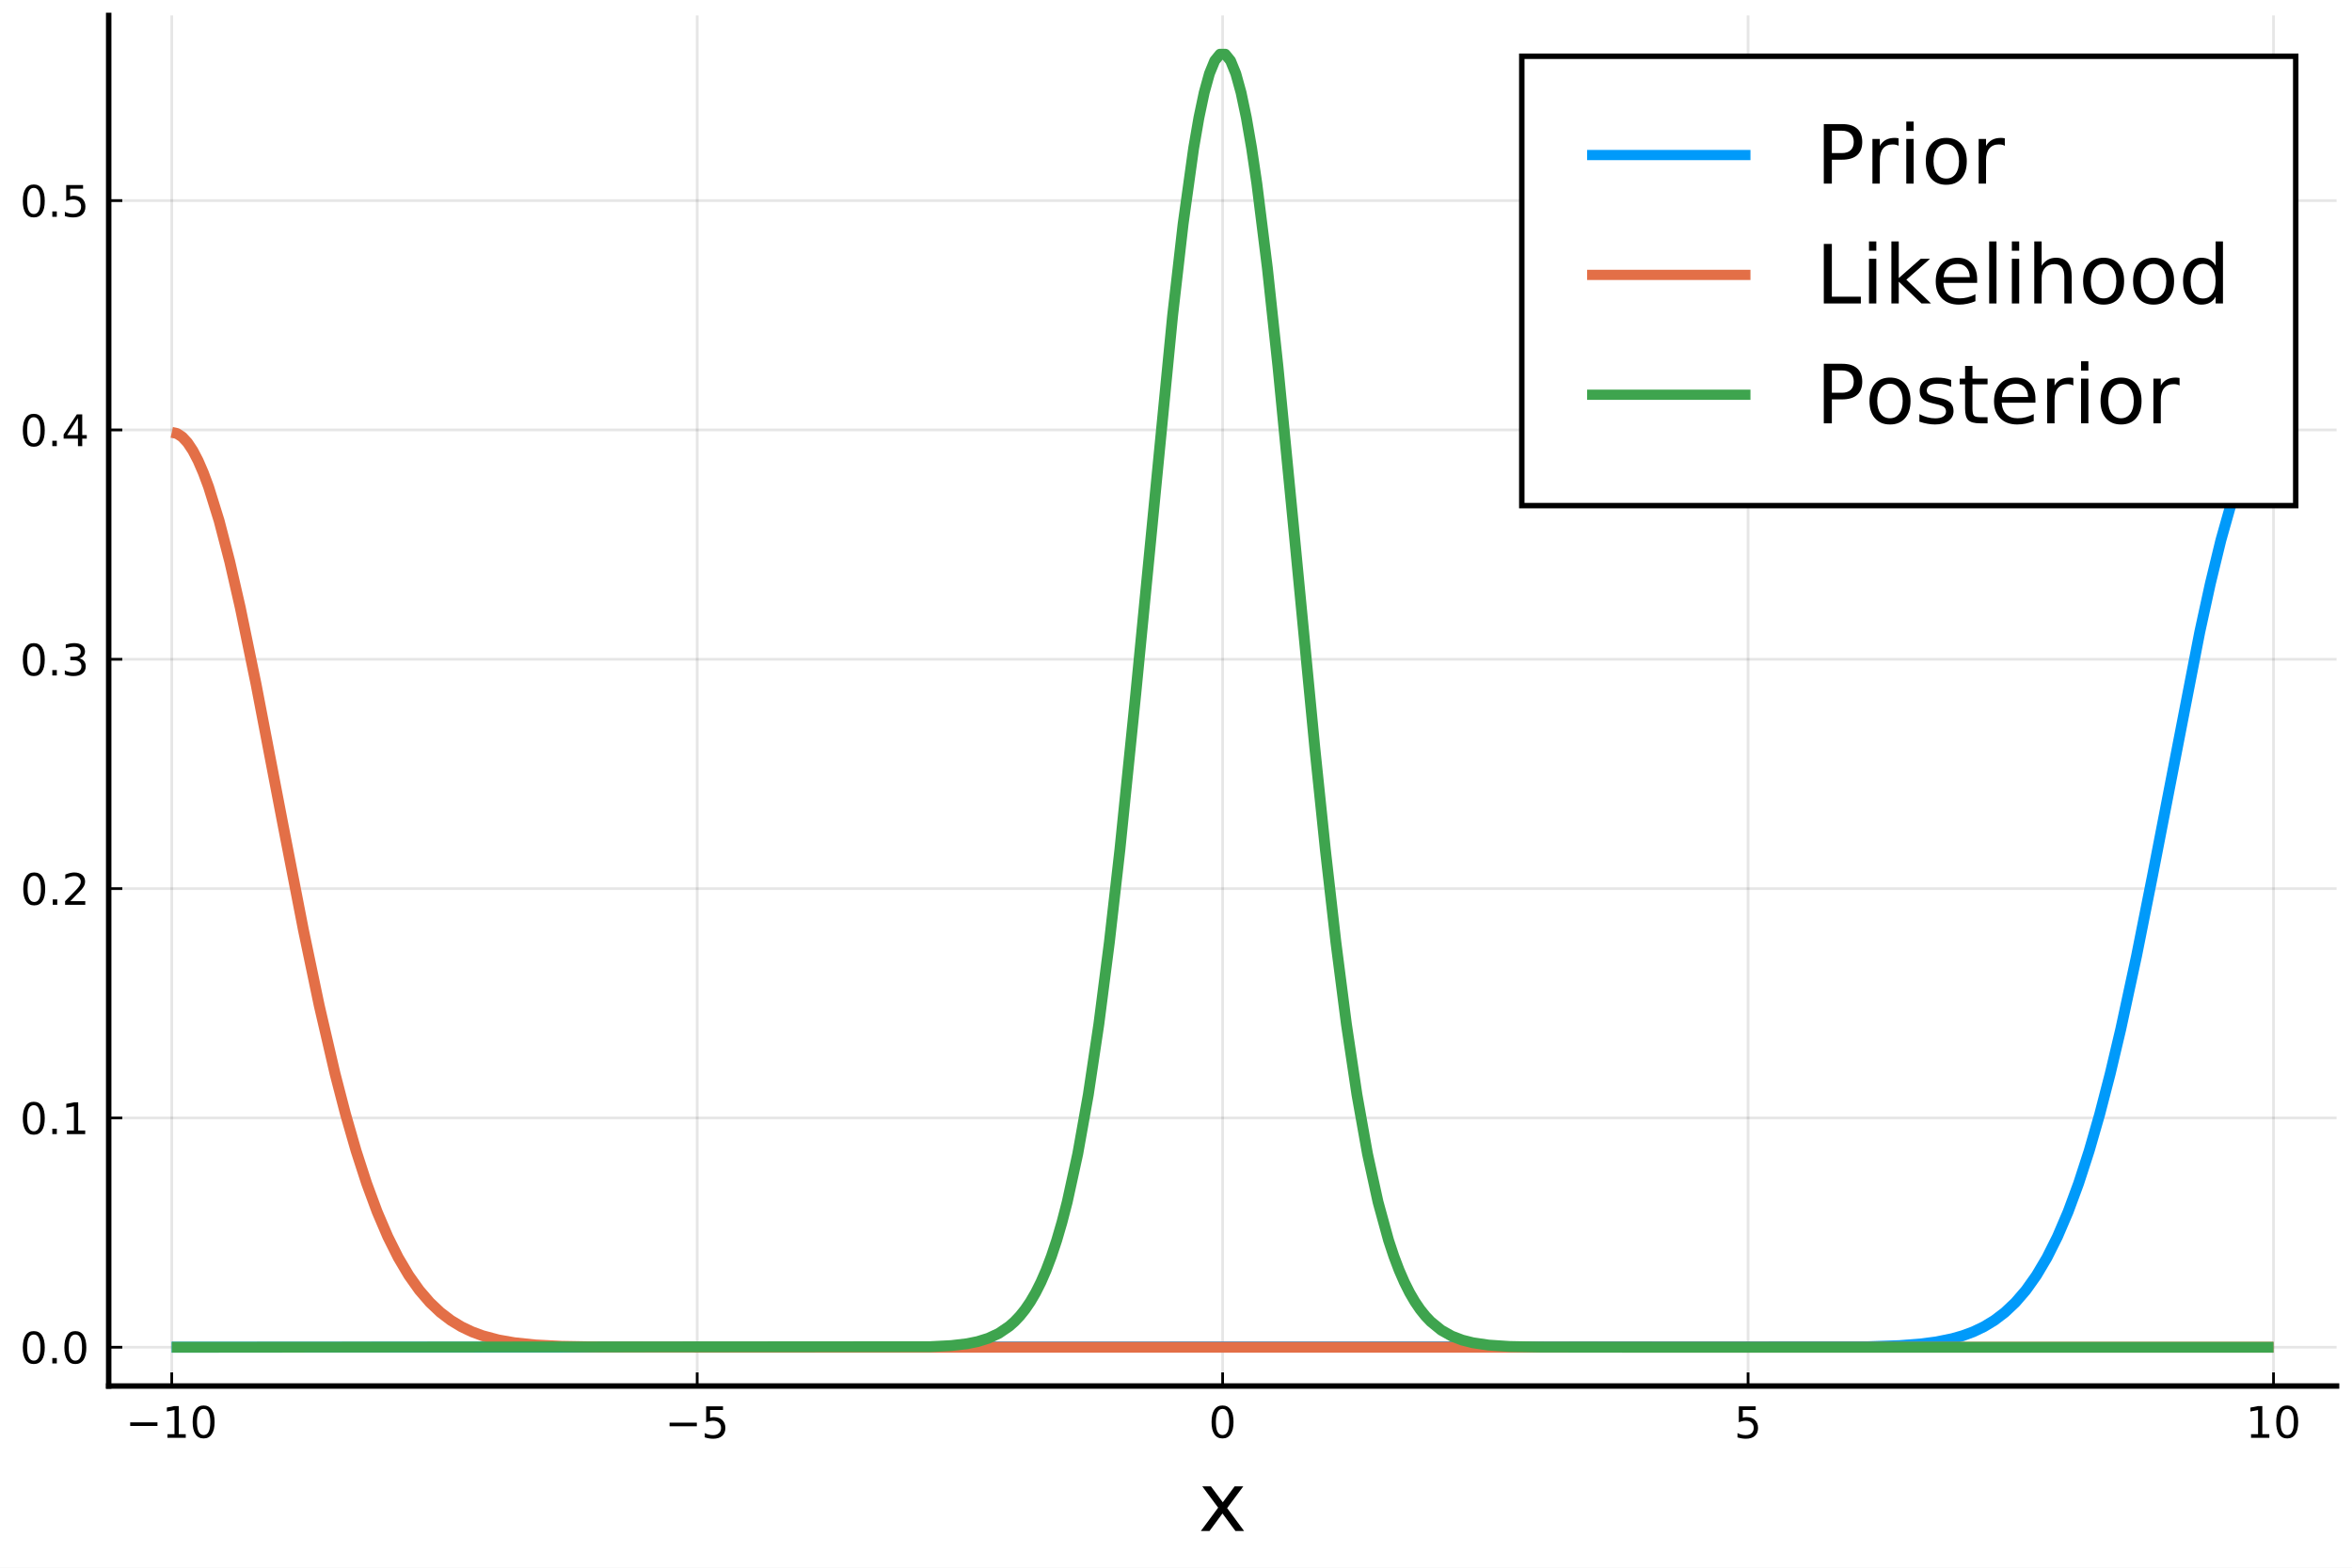
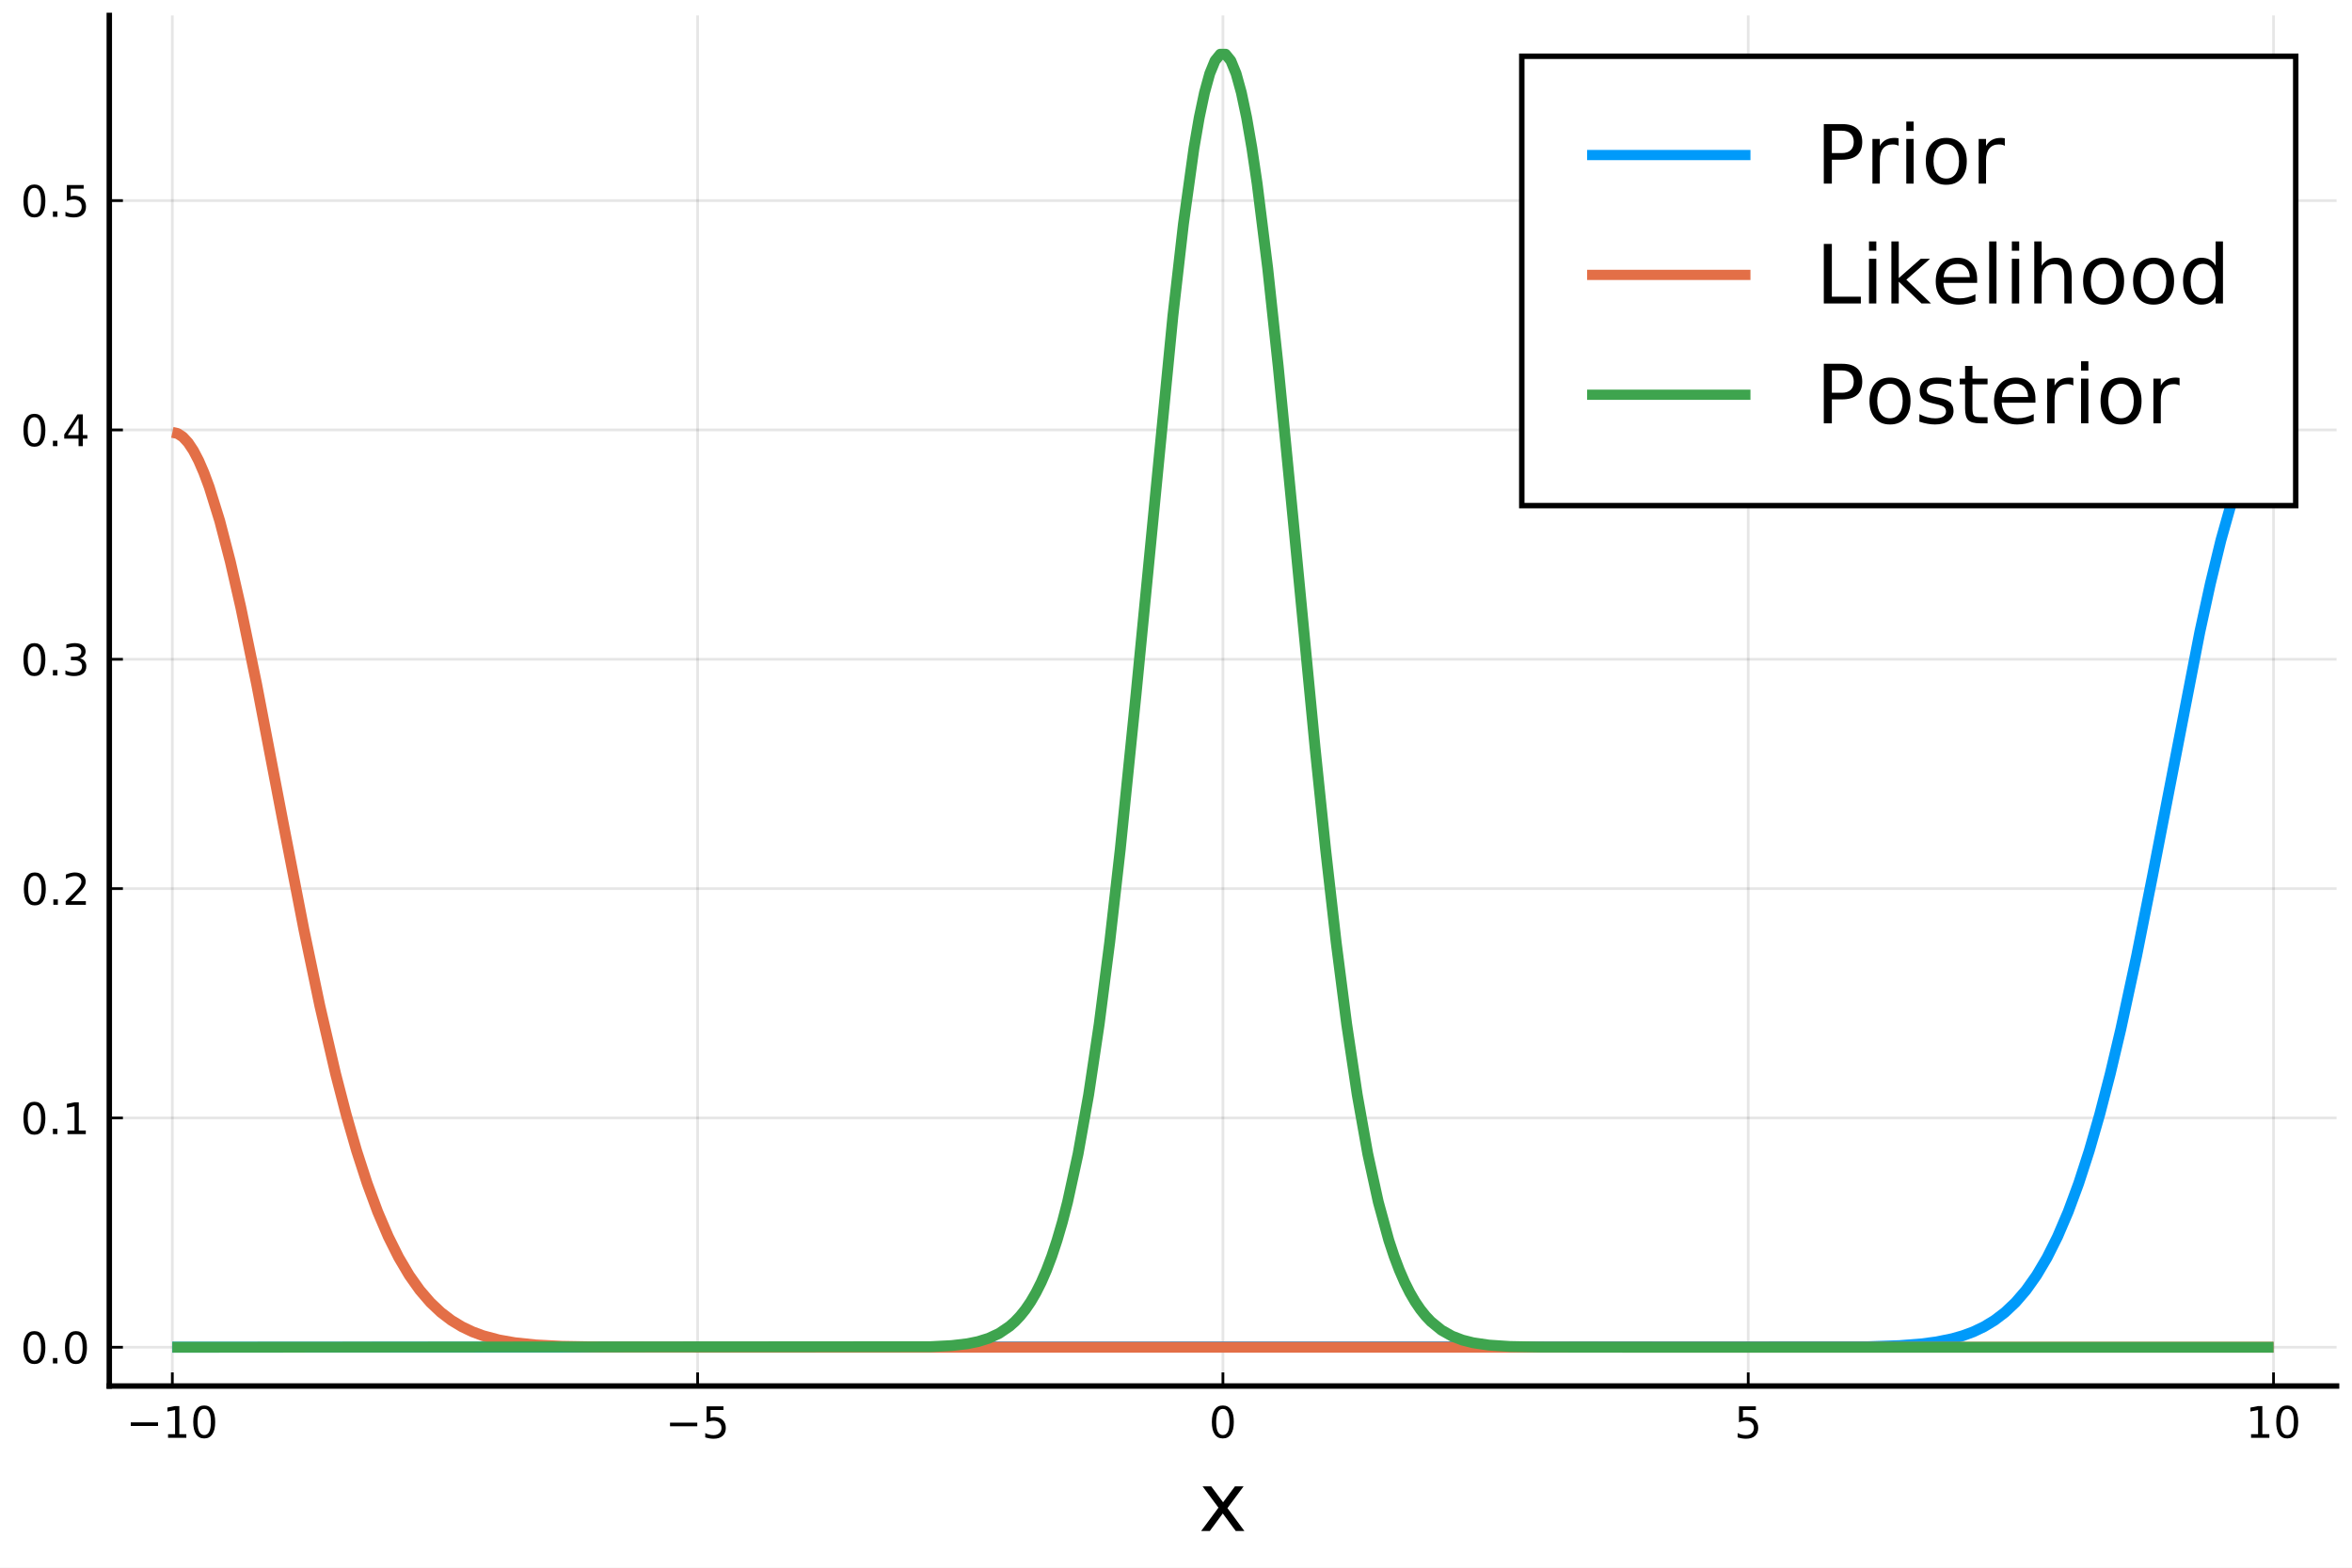
<svg xmlns="http://www.w3.org/2000/svg" xmlns:xlink="http://www.w3.org/1999/xlink" height="288pt" version="1.1" viewBox="0 0 432 288" width="432pt">
  <defs>
    <style type="text/css">
*{stroke-linecap:butt;stroke-linejoin:round;}
  </style>
  </defs>
  <g id="figure_1">
    <g id="patch_1">
      <path d="M 0 288  L 432 288  L 432 0  L 0 0  z " style="fill:#ffffff;" />
    </g>
    <g id="axes_1">
      <g id="patch_2">
-         <path d="M 19.964 254.625  L 429.165 254.625  L 429.165 2.835  L 19.964 2.835  z " style="fill:#ffffff;" />
+         <path d="M 20.074 254.625  L 429.165 254.625  L 429.165 2.835  L 20.074 2.835  z " style="fill:#ffffff;" />
      </g>
      <g id="matplotlib.axis_1">
        <g id="xtick_1">
          <g id="line2d_1">
-             <path clip-path="url(#p5ad233852e)" d="M 31.545 254.625  L 31.545 2.835  " style="fill:none;stroke:#000000;stroke-linecap:square;stroke-opacity:0.1;stroke-width:0.5;" />
+             <path clip-path="url(#p252ff46b37)" d="M 31.653 254.625  L 31.653 2.835  " style="fill:none;stroke:#000000;stroke-linecap:square;stroke-opacity:0.1;stroke-width:0.5;" />
          </g>
          <g id="line2d_2">
            <defs>
-               <path d="M 0 0  L 0 -2.5  " id="mf172fb9b50" style="stroke:#000000;stroke-width:0.5;" />
-             </defs>
-             <g>
-               <use style="stroke:#000000;stroke-width:0.5;" x="31.545" xlink:href="#mf172fb9b50" y="254.625" />
+               <path d="M 0 0  L 0 -2.5  " id="mb3415827ab" style="stroke:#000000;stroke-width:0.5;" />
+             </defs>
+             <g>
+               <use style="stroke:#000000;stroke-width:0.5;" x="31.653" xlink:href="#mb3415827ab" y="254.625" />
            </g>
          </g>
          <g id="text_1">
            <defs>
              <path d="M 10.594 35.5  L 73.188 35.5  L 73.188 27.203  L 10.594 27.203  z " id="DejaVuSans-8722" />
              <path d="M 12.406 8.297  L 28.516 8.297  L 28.516 63.922  L 10.984 60.406  L 10.984 69.391  L 28.422 72.906  L 38.281 72.906  L 38.281 8.297  L 54.391 8.297  L 54.391 0  L 12.406 0  z " id="DejaVuSans-49" />
              <path d="M 31.781 66.406  Q 24.172 66.406 20.328 58.906  Q 16.5 51.422 16.5 36.375  Q 16.5 21.391 20.328 13.891  Q 24.172 6.391 31.781 6.391  Q 39.453 6.391 43.281 13.891  Q 47.125 21.391 47.125 36.375  Q 47.125 51.422 43.281 58.906  Q 39.453 66.406 31.781 66.406  z M 31.781 74.219  Q 44.047 74.219 50.516 64.516  Q 56.984 54.828 56.984 36.375  Q 56.984 17.969 50.516 8.266  Q 44.047 -1.422 31.781 -1.422  Q 19.531 -1.422 13.062 8.266  Q 6.594 17.969 6.594 36.375  Q 6.594 54.828 13.062 64.516  Q 19.531 74.219 31.781 74.219  z " id="DejaVuSans-48" />
            </defs>
-             <g transform="translate(23.06503 264.2041)scale(0.08 -0.08)">
+             <g transform="translate(23.17254 264.2041)scale(0.08 -0.08)">
              <use transform="translate(0 0.78125)" xlink:href="#DejaVuSans-8722" />
              <use transform="translate(83.78906 0.78125)" xlink:href="#DejaVuSans-49" />
              <use transform="translate(147.4121 0.78125)" xlink:href="#DejaVuSans-48" />
            </g>
          </g>
        </g>
        <g id="xtick_2">
          <g id="line2d_3">
-             <path clip-path="url(#p5ad233852e)" d="M 128.055 254.625  L 128.055 2.835  " style="fill:none;stroke:#000000;stroke-linecap:square;stroke-opacity:0.1;stroke-width:0.5;" />
+             <path clip-path="url(#p252ff46b37)" d="M 128.136 254.625  L 128.136 2.835  " style="fill:none;stroke:#000000;stroke-linecap:square;stroke-opacity:0.1;stroke-width:0.5;" />
          </g>
          <g id="line2d_4">
            <g>
-               <use style="stroke:#000000;stroke-width:0.5;" x="128.055" xlink:href="#mf172fb9b50" y="254.625" />
+               <use style="stroke:#000000;stroke-width:0.5;" x="128.136" xlink:href="#mb3415827ab" y="254.625" />
            </g>
          </g>
          <g id="text_2">
            <defs>
              <path d="M 10.797 72.906  L 49.516 72.906  L 49.516 64.594  L 19.828 64.594  L 19.828 46.734  Q 21.969 47.469 24.109 47.828  Q 26.266 48.188 28.422 48.188  Q 40.625 48.188 47.75 41.5  Q 54.891 34.812 54.891 23.391  Q 54.891 11.625 47.562 5.094  Q 40.234 -1.422 26.906 -1.422  Q 22.312 -1.422 17.547 -0.641  Q 12.797 0.141 7.719 1.703  L 7.719 11.625  Q 12.109 9.234 16.797 8.062  Q 21.484 6.891 26.703 6.891  Q 35.156 6.891 40.078 11.328  Q 45.016 15.766 45.016 23.391  Q 45.016 31 40.078 35.438  Q 35.156 39.891 26.703 39.891  Q 22.75 39.891 18.812 39.016  Q 14.891 38.141 10.797 36.281  z " id="DejaVuSans-53" />
            </defs>
-             <g transform="translate(122.1348 264.2041)scale(0.08 -0.08)">
+             <g transform="translate(122.2162 264.2041)scale(0.08 -0.08)">
              <use transform="translate(0 0.09375)" xlink:href="#DejaVuSans-8722" />
              <use transform="translate(83.78906 0.09375)" xlink:href="#DejaVuSans-53" />
            </g>
          </g>
        </g>
        <g id="xtick_3">
          <g id="line2d_5">
-             <path clip-path="url(#p5ad233852e)" d="M 224.565 254.625  L 224.565 2.835  " style="fill:none;stroke:#000000;stroke-linecap:square;stroke-opacity:0.1;stroke-width:0.5;" />
+             <path clip-path="url(#p252ff46b37)" d="M 224.62 254.625  L 224.62 2.835  " style="fill:none;stroke:#000000;stroke-linecap:square;stroke-opacity:0.1;stroke-width:0.5;" />
          </g>
          <g id="line2d_6">
            <g>
-               <use style="stroke:#000000;stroke-width:0.5;" x="224.565" xlink:href="#mf172fb9b50" y="254.625" />
+               <use style="stroke:#000000;stroke-width:0.5;" x="224.62" xlink:href="#mb3415827ab" y="254.625" />
            </g>
          </g>
          <g id="text_3">
-             <g transform="translate(222.0046 264.2041)scale(0.08 -0.08)">
+             <g transform="translate(222.0599 264.2041)scale(0.08 -0.08)">
              <use transform="translate(0 0.78125)" xlink:href="#DejaVuSans-48" />
            </g>
          </g>
        </g>
        <g id="xtick_4">
          <g id="line2d_7">
-             <path clip-path="url(#p5ad233852e)" d="M 321.074 254.625  L 321.074 2.835  " style="fill:none;stroke:#000000;stroke-linecap:square;stroke-opacity:0.1;stroke-width:0.5;" />
+             <path clip-path="url(#p252ff46b37)" d="M 321.104 254.625  L 321.104 2.835  " style="fill:none;stroke:#000000;stroke-linecap:square;stroke-opacity:0.1;stroke-width:0.5;" />
          </g>
          <g id="line2d_8">
            <g>
-               <use style="stroke:#000000;stroke-width:0.5;" x="321.074" xlink:href="#mf172fb9b50" y="254.625" />
+               <use style="stroke:#000000;stroke-width:0.5;" x="321.104" xlink:href="#mb3415827ab" y="254.625" />
            </g>
          </g>
          <g id="text_4">
-             <g transform="translate(318.5144 264.2041)scale(0.08 -0.08)">
+             <g transform="translate(318.5436 264.2041)scale(0.08 -0.08)">
              <use transform="translate(0 0.09375)" xlink:href="#DejaVuSans-53" />
            </g>
          </g>
        </g>
        <g id="xtick_5">
          <g id="line2d_9">
-             <path clip-path="url(#p5ad233852e)" d="M 417.584 254.625  L 417.584 2.835  " style="fill:none;stroke:#000000;stroke-linecap:square;stroke-opacity:0.1;stroke-width:0.5;" />
+             <path clip-path="url(#p252ff46b37)" d="M 417.587 254.625  L 417.587 2.835  " style="fill:none;stroke:#000000;stroke-linecap:square;stroke-opacity:0.1;stroke-width:0.5;" />
          </g>
          <g id="line2d_10">
            <g>
-               <use style="stroke:#000000;stroke-width:0.5;" x="417.584" xlink:href="#mf172fb9b50" y="254.625" />
+               <use style="stroke:#000000;stroke-width:0.5;" x="417.587" xlink:href="#mb3415827ab" y="254.625" />
            </g>
          </g>
          <g id="text_5">
-             <g transform="translate(412.4642 264.2041)scale(0.08 -0.08)">
+             <g transform="translate(412.4673 264.2041)scale(0.08 -0.08)">
              <use transform="translate(0 0.78125)" xlink:href="#DejaVuSans-49" />
              <use transform="translate(63.62305 0.78125)" xlink:href="#DejaVuSans-48" />
            </g>
          </g>
        </g>
        <g id="text_6">
          <defs>
            <path d="M 54.891 54.688  L 35.109 28.078  L 55.906 0  L 45.312 0  L 29.391 21.484  L 13.484 0  L 2.875 0  L 24.125 28.609  L 4.688 54.688  L 15.281 54.688  L 29.781 35.203  L 44.281 54.688  z " id="DejaVuSans-120" />
          </defs>
-           <g transform="translate(220.1255 281.2655)scale(0.15 -0.15)">
+           <g transform="translate(220.1809 281.2655)scale(0.15 -0.15)">
            <use xlink:href="#DejaVuSans-120" />
          </g>
        </g>
      </g>
      <g id="matplotlib.axis_2">
        <g id="ytick_1">
          <g id="line2d_11">
-             <path clip-path="url(#p5ad233852e)" d="M 19.964 247.499  L 429.165 247.499  " style="fill:none;stroke:#000000;stroke-linecap:square;stroke-opacity:0.1;stroke-width:0.5;" />
+             <path clip-path="url(#p252ff46b37)" d="M 20.074 247.499  L 429.165 247.499  " style="fill:none;stroke:#000000;stroke-linecap:square;stroke-opacity:0.1;stroke-width:0.5;" />
          </g>
          <g id="line2d_12">
            <defs>
-               <path d="M 0 0  L 2.5 0  " id="me5663a2091" style="stroke:#000000;stroke-width:0.5;" />
-             </defs>
-             <g>
-               <use style="stroke:#000000;stroke-width:0.5;" x="19.964" xlink:href="#me5663a2091" y="247.499" />
+               <path d="M 0 0  L 2.5 0  " id="m1392f9897d" style="stroke:#000000;stroke-width:0.5;" />
+             </defs>
+             <g>
+               <use style="stroke:#000000;stroke-width:0.5;" x="20.074" xlink:href="#m1392f9897d" y="247.499" />
            </g>
          </g>
          <g id="text_7">
            <defs>
              <path d="M 10.688 12.406  L 21 12.406  L 21 0  L 10.688 0  z " id="DejaVuSans-46" />
            </defs>
-             <g transform="translate(3.663856 250.5386)scale(0.08 -0.08)">
+             <g transform="translate(3.774499 250.5386)scale(0.08 -0.08)">
              <use transform="translate(0 0.78125)" xlink:href="#DejaVuSans-48" />
              <use transform="translate(63.62305 0.78125)" xlink:href="#DejaVuSans-46" />
              <use transform="translate(95.41016 0.78125)" xlink:href="#DejaVuSans-48" />
            </g>
          </g>
        </g>
        <g id="ytick_2">
          <g id="line2d_13">
-             <path clip-path="url(#p5ad233852e)" d="M 19.964 205.37  L 429.165 205.37  " style="fill:none;stroke:#000000;stroke-linecap:square;stroke-opacity:0.1;stroke-width:0.5;" />
+             <path clip-path="url(#p252ff46b37)" d="M 20.074 205.37  L 429.165 205.37  " style="fill:none;stroke:#000000;stroke-linecap:square;stroke-opacity:0.1;stroke-width:0.5;" />
          </g>
          <g id="line2d_14">
            <g>
-               <use style="stroke:#000000;stroke-width:0.5;" x="19.964" xlink:href="#me5663a2091" y="205.37" />
+               <use style="stroke:#000000;stroke-width:0.5;" x="20.074" xlink:href="#m1392f9897d" y="205.37" />
            </g>
          </g>
          <g id="text_8">
-             <g transform="translate(3.663856 208.4095)scale(0.08 -0.08)">
+             <g transform="translate(3.774499 208.4095)scale(0.08 -0.08)">
              <use transform="translate(0 0.78125)" xlink:href="#DejaVuSans-48" />
              <use transform="translate(63.62305 0.78125)" xlink:href="#DejaVuSans-46" />
              <use transform="translate(95.41016 0.78125)" xlink:href="#DejaVuSans-49" />
            </g>
          </g>
        </g>
        <g id="ytick_3">
          <g id="line2d_15">
-             <path clip-path="url(#p5ad233852e)" d="M 19.964 163.241  L 429.165 163.241  " style="fill:none;stroke:#000000;stroke-linecap:square;stroke-opacity:0.1;stroke-width:0.5;" />
+             <path clip-path="url(#p252ff46b37)" d="M 20.074 163.241  L 429.165 163.241  " style="fill:none;stroke:#000000;stroke-linecap:square;stroke-opacity:0.1;stroke-width:0.5;" />
          </g>
          <g id="line2d_16">
            <g>
-               <use style="stroke:#000000;stroke-width:0.5;" x="19.964" xlink:href="#me5663a2091" y="163.241" />
+               <use style="stroke:#000000;stroke-width:0.5;" x="20.074" xlink:href="#m1392f9897d" y="163.241" />
            </g>
          </g>
          <g id="text_9">
            <defs>
              <path d="M 19.188 8.297  L 53.609 8.297  L 53.609 0  L 7.328 0  L 7.328 8.297  Q 12.938 14.109 22.625 23.891  Q 32.328 33.688 34.812 36.531  Q 39.547 41.844 41.422 45.531  Q 43.312 49.219 43.312 52.781  Q 43.312 58.594 39.234 62.25  Q 35.156 65.922 28.609 65.922  Q 23.969 65.922 18.812 64.312  Q 13.672 62.703 7.812 59.422  L 7.812 69.391  Q 13.766 71.781 18.938 73  Q 24.125 74.219 28.422 74.219  Q 39.75 74.219 46.484 68.547  Q 53.219 62.891 53.219 53.422  Q 53.219 48.922 51.531 44.891  Q 49.859 40.875 45.406 35.406  Q 44.188 33.984 37.641 27.219  Q 31.109 20.453 19.188 8.297  z " id="DejaVuSans-50" />
            </defs>
-             <g transform="translate(3.743856 166.2805)scale(0.08 -0.08)">
+             <g transform="translate(3.854499 166.2805)scale(0.08 -0.08)">
              <use transform="translate(0 0.78125)" xlink:href="#DejaVuSans-48" />
              <use transform="translate(63.62305 0.78125)" xlink:href="#DejaVuSans-46" />
              <use transform="translate(95.33203 0.78125)" xlink:href="#DejaVuSans-50" />
            </g>
          </g>
        </g>
        <g id="ytick_4">
          <g id="line2d_17">
-             <path clip-path="url(#p5ad233852e)" d="M 19.964 121.112  L 429.165 121.112  " style="fill:none;stroke:#000000;stroke-linecap:square;stroke-opacity:0.1;stroke-width:0.5;" />
+             <path clip-path="url(#p252ff46b37)" d="M 20.074 121.112  L 429.165 121.112  " style="fill:none;stroke:#000000;stroke-linecap:square;stroke-opacity:0.1;stroke-width:0.5;" />
          </g>
          <g id="line2d_18">
            <g>
-               <use style="stroke:#000000;stroke-width:0.5;" x="19.964" xlink:href="#me5663a2091" y="121.112" />
+               <use style="stroke:#000000;stroke-width:0.5;" x="20.074" xlink:href="#m1392f9897d" y="121.112" />
            </g>
          </g>
          <g id="text_10">
            <defs>
              <path d="M 40.578 39.312  Q 47.656 37.797 51.625 33  Q 55.609 28.219 55.609 21.188  Q 55.609 10.406 48.188 4.484  Q 40.766 -1.422 27.094 -1.422  Q 22.516 -1.422 17.656 -0.516  Q 12.797 0.391 7.625 2.203  L 7.625 11.719  Q 11.719 9.328 16.594 8.109  Q 21.484 6.891 26.812 6.891  Q 36.078 6.891 40.938 10.547  Q 45.797 14.203 45.797 21.188  Q 45.797 27.641 41.281 31.266  Q 36.766 34.906 28.719 34.906  L 20.219 34.906  L 20.219 43.016  L 29.109 43.016  Q 36.375 43.016 40.234 45.922  Q 44.094 48.828 44.094 54.297  Q 44.094 59.906 40.109 62.906  Q 36.141 65.922 28.719 65.922  Q 24.656 65.922 20.016 65.031  Q 15.375 64.156 9.812 62.312  L 9.812 71.094  Q 15.438 72.656 20.344 73.438  Q 25.25 74.219 29.594 74.219  Q 40.828 74.219 47.359 69.109  Q 53.906 64.016 53.906 55.328  Q 53.906 49.266 50.438 45.094  Q 46.969 40.922 40.578 39.312  z " id="DejaVuSans-51" />
            </defs>
-             <g transform="translate(3.663856 124.1515)scale(0.08 -0.08)">
+             <g transform="translate(3.774499 124.1515)scale(0.08 -0.08)">
              <use transform="translate(0 0.78125)" xlink:href="#DejaVuSans-48" />
              <use transform="translate(63.62305 0.78125)" xlink:href="#DejaVuSans-46" />
              <use transform="translate(95.41016 0.78125)" xlink:href="#DejaVuSans-51" />
            </g>
          </g>
        </g>
        <g id="ytick_5">
          <g id="line2d_19">
-             <path clip-path="url(#p5ad233852e)" d="M 19.964 78.983  L 429.165 78.983  " style="fill:none;stroke:#000000;stroke-linecap:square;stroke-opacity:0.1;stroke-width:0.5;" />
+             <path clip-path="url(#p252ff46b37)" d="M 20.074 78.983  L 429.165 78.983  " style="fill:none;stroke:#000000;stroke-linecap:square;stroke-opacity:0.1;stroke-width:0.5;" />
          </g>
          <g id="line2d_20">
            <g>
-               <use style="stroke:#000000;stroke-width:0.5;" x="19.964" xlink:href="#me5663a2091" y="78.983" />
+               <use style="stroke:#000000;stroke-width:0.5;" x="20.074" xlink:href="#m1392f9897d" y="78.983" />
            </g>
          </g>
          <g id="text_11">
            <defs>
              <path d="M 37.797 64.312  L 12.891 25.391  L 37.797 25.391  z M 35.203 72.906  L 47.609 72.906  L 47.609 25.391  L 58.016 25.391  L 58.016 17.188  L 47.609 17.188  L 47.609 0  L 37.797 0  L 37.797 17.188  L 4.891 17.188  L 4.891 26.703  z " id="DejaVuSans-52" />
            </defs>
-             <g transform="translate(3.663856 82.02241)scale(0.08 -0.08)">
+             <g transform="translate(3.774499 82.02241)scale(0.08 -0.08)">
              <use transform="translate(0 0.78125)" xlink:href="#DejaVuSans-48" />
              <use transform="translate(63.62305 0.78125)" xlink:href="#DejaVuSans-46" />
              <use transform="translate(95.41016 0.78125)" xlink:href="#DejaVuSans-52" />
            </g>
          </g>
        </g>
        <g id="ytick_6">
          <g id="line2d_21">
-             <path clip-path="url(#p5ad233852e)" d="M 19.964 36.854  L 429.165 36.854  " style="fill:none;stroke:#000000;stroke-linecap:square;stroke-opacity:0.1;stroke-width:0.5;" />
+             <path clip-path="url(#p252ff46b37)" d="M 20.074 36.854  L 429.165 36.854  " style="fill:none;stroke:#000000;stroke-linecap:square;stroke-opacity:0.1;stroke-width:0.5;" />
          </g>
          <g id="line2d_22">
            <g>
-               <use style="stroke:#000000;stroke-width:0.5;" x="19.964" xlink:href="#me5663a2091" y="36.854" />
+               <use style="stroke:#000000;stroke-width:0.5;" x="20.074" xlink:href="#m1392f9897d" y="36.854" />
            </g>
          </g>
          <g id="text_12">
-             <g transform="translate(3.663856 39.89337)scale(0.08 -0.08)">
+             <g transform="translate(3.774499 39.89337)scale(0.08 -0.08)">
              <use transform="translate(0 0.78125)" xlink:href="#DejaVuSans-48" />
              <use transform="translate(63.62305 0.78125)" xlink:href="#DejaVuSans-46" />
              <use transform="translate(95.41016 0.78125)" xlink:href="#DejaVuSans-53" />
            </g>
          </g>
        </g>
      </g>
      <g id="line2d_23">
-         <path clip-path="url(#p5ad233852e)" d="M 31.545 247.499  L 343.085 247.401  L 348.89 247.201  L 352.761 246.902  L 355.663 246.52  L 358.566 245.931  L 360.501 245.379  L 362.436 244.662  L 364.371 243.74  L 366.306 242.568  L 368.241 241.096  L 370.176 239.267  L 372.111 237.021  L 374.046 234.296  L 375.981 231.029  L 377.916 227.159  L 379.851 222.631  L 381.786 217.399  L 383.721 211.43  L 385.656 204.709  L 387.591 197.244  L 389.526 189.068  L 392.429 175.609  L 395.331 161.028  L 404.039 116.111  L 405.974 107.242  L 407.909 99.27  L 409.844 92.413  L 411.779 86.86  L 412.747 84.625  L 413.714 82.773  L 414.682 81.318  L 415.649 80.271  L 416.617 79.64  L 417.584 79.429  L 417.584 79.429  " style="fill:none;stroke:#009afa;stroke-width:2;" />
+         <path clip-path="url(#p252ff46b37)" d="M 31.653 247.499  L 343.109 247.401  L 348.912 247.201  L 352.781 246.902  L 355.683 246.52  L 358.585 245.931  L 360.519 245.379  L 362.454 244.662  L 364.388 243.74  L 366.323 242.568  L 368.257 241.096  L 370.192 239.267  L 372.126 237.021  L 374.061 234.296  L 375.995 231.029  L 377.93 227.159  L 379.864 222.631  L 381.799 217.399  L 383.733 211.43  L 385.668 204.709  L 387.602 197.244  L 389.537 189.068  L 392.439 175.609  L 395.34 161.028  L 404.046 116.111  L 405.98 107.242  L 407.915 99.27  L 409.849 92.413  L 411.784 86.86  L 412.751 84.625  L 413.718 82.773  L 414.686 81.318  L 415.653 80.271  L 416.62 79.64  L 417.587 79.429  L 417.587 79.429  " style="fill:none;stroke:#009afa;stroke-width:2;" />
      </g>
      <g id="line2d_24">
-         <path clip-path="url(#p5ad233852e)" d="M 31.545 79.429  L 32.513 79.64  L 33.48 80.271  L 34.448 81.318  L 35.415 82.773  L 36.383 84.625  L 37.35 86.86  L 38.318 89.463  L 40.253 95.69  L 42.188 103.13  L 44.123 111.578  L 47.025 125.651  L 51.863 150.92  L 55.733 170.852  L 58.635 184.73  L 61.538 197.244  L 63.473 204.709  L 65.408 211.43  L 67.343 217.399  L 69.278 222.631  L 71.213 227.159  L 73.148 231.029  L 75.083 234.296  L 77.018 237.021  L 78.953 239.267  L 80.888 241.096  L 82.823 242.568  L 84.758 243.74  L 86.693 244.662  L 88.629 245.379  L 91.531 246.156  L 94.434 246.667  L 98.304 247.075  L 103.141 247.326  L 110.881 247.463  L 131.199 247.499  L 417.584 247.499  L 417.584 247.499  " style="fill:none;stroke:#e36f47;stroke-width:2;" />
+         <path clip-path="url(#p252ff46b37)" d="M 31.653 79.429  L 32.62 79.64  L 33.587 80.271  L 34.554 81.318  L 35.522 82.773  L 36.489 84.625  L 37.456 86.86  L 38.423 89.463  L 40.358 95.69  L 42.292 103.13  L 44.227 111.578  L 47.129 125.651  L 51.965 150.92  L 55.834 170.852  L 58.736 184.73  L 61.637 197.244  L 63.572 204.709  L 65.506 211.43  L 67.441 217.399  L 69.375 222.631  L 71.31 227.159  L 73.245 231.029  L 75.179 234.296  L 77.114 237.021  L 79.048 239.267  L 80.983 241.096  L 82.917 242.568  L 84.852 243.74  L 86.786 244.662  L 88.721 245.379  L 91.622 246.156  L 94.524 246.667  L 98.393 247.075  L 103.229 247.326  L 110.967 247.463  L 131.28 247.499  L 417.587 247.499  L 417.587 247.499  " style="fill:none;stroke:#e36f47;stroke-width:2;" />
      </g>
      <g id="patch_3">
-         <path d="M 19.964 254.625  L 19.964 2.835  " style="fill:none;stroke:#000000;stroke-linecap:square;stroke-linejoin:miter;" />
+         <path d="M 20.074 254.625  L 20.074 2.835  " style="fill:none;stroke:#000000;stroke-linecap:square;stroke-linejoin:miter;" />
      </g>
      <g id="patch_4">
-         <path d="M 19.964 254.625  L 429.165 254.625  " style="fill:none;stroke:#000000;stroke-linecap:square;stroke-linejoin:miter;" />
+         <path d="M 20.074 254.625  L 429.165 254.625  " style="fill:none;stroke:#000000;stroke-linecap:square;stroke-linejoin:miter;" />
      </g>
      <g id="line2d_25">
-         <path clip-path="url(#p5ad233852e)" d="M 31.545 247.499  L 170.867 247.396  L 174.737 247.196  L 177.64 246.855  L 179.575 246.46  L 181.51 245.858  L 183.445 244.958  L 185.38 243.643  L 186.348 242.784  L 187.315 241.763  L 188.283 240.557  L 189.25 239.138  L 190.218 237.48  L 191.185 235.553  L 192.153 233.327  L 193.12 230.771  L 194.088 227.853  L 195.055 224.541  L 196.023 220.806  L 197.958 211.953  L 199.893 201.105  L 201.828 188.152  L 203.763 173.094  L 205.698 156.07  L 208.601 127.568  L 215.373 58.035  L 217.308 41.138  L 219.243 27.207  L 220.211 21.602  L 221.178 17.016  L 222.146 13.515  L 223.113 11.151  L 224.081 9.961  L 225.048 9.961  L 226.016 11.151  L 226.983 13.515  L 227.951 17.016  L 228.918 21.602  L 229.886 27.207  L 230.853 33.75  L 232.788 49.27  L 234.724 67.321  L 237.626 97.137  L 241.496 137.388  L 243.431 156.07  L 245.366 173.094  L 247.301 188.152  L 249.236 201.105  L 251.171 211.953  L 253.106 220.806  L 255.041 227.853  L 256.009 230.771  L 256.976 233.327  L 257.944 235.553  L 258.911 237.48  L 259.879 239.138  L 260.846 240.557  L 261.814 241.763  L 262.782 242.784  L 264.717 244.361  L 266.652 245.452  L 268.587 246.19  L 270.522 246.679  L 273.424 247.107  L 277.294 247.363  L 283.099 247.475  L 303.417 247.499  L 417.584 247.499  L 417.584 247.499  " style="fill:none;stroke:#3ea44e;stroke-width:2;" />
+         <path clip-path="url(#p252ff46b37)" d="M 31.653 247.499  L 170.937 247.396  L 174.806 247.196  L 177.708 246.855  L 179.643 246.46  L 181.577 245.858  L 183.512 244.958  L 185.446 243.643  L 186.413 242.784  L 187.381 241.763  L 188.348 240.557  L 189.315 239.138  L 190.282 237.48  L 191.25 235.553  L 192.217 233.327  L 193.184 230.771  L 194.151 227.853  L 195.119 224.541  L 196.086 220.806  L 198.02 211.953  L 199.955 201.105  L 201.889 188.152  L 203.824 173.094  L 205.758 156.07  L 208.66 127.568  L 215.431 58.035  L 217.366 41.138  L 219.3 27.207  L 220.267 21.602  L 221.235 17.016  L 222.202 13.515  L 223.169 11.151  L 224.136 9.961  L 225.104 9.961  L 226.071 11.151  L 227.038 13.515  L 228.005 17.016  L 228.973 21.602  L 229.94 27.207  L 230.907 33.75  L 232.842 49.27  L 234.776 67.321  L 237.678 97.137  L 241.547 137.388  L 243.481 156.07  L 245.416 173.094  L 247.35 188.152  L 249.285 201.105  L 251.219 211.953  L 253.154 220.806  L 255.088 227.853  L 256.056 230.771  L 257.023 233.327  L 257.99 235.553  L 258.957 237.48  L 259.925 239.138  L 260.892 240.557  L 261.859 241.763  L 262.827 242.784  L 264.761 244.361  L 266.696 245.452  L 268.63 246.19  L 270.565 246.679  L 273.466 247.107  L 277.335 247.363  L 283.139 247.475  L 303.451 247.499  L 417.587 247.499  L 417.587 247.499  " style="fill:none;stroke:#3ea44e;stroke-width:2;" />
      </g>
      <g id="legend_1">
        <g id="patch_5">
          <path d="M 279.512 92.886  L 421.665 92.886  L 421.665 10.335  L 279.512 10.335  z " style="fill:#ffffff;stroke:#000000;stroke-linejoin:miter;" />
        </g>
        <g id="line2d_26">
          <path d="M 291.512 28.482  L 321.512 28.482  " style="fill:none;stroke:#009afa;stroke-linejoin:miter;stroke-width:1.875;" />
        </g>
        <g id="line2d_27" />
        <g id="text_13">
          <defs>
            <path d="M 19.672 64.797  L 19.672 37.406  L 32.078 37.406  Q 38.969 37.406 42.719 40.969  Q 46.484 44.531 46.484 51.125  Q 46.484 57.672 42.719 61.234  Q 38.969 64.797 32.078 64.797  z M 9.812 72.906  L 32.078 72.906  Q 44.344 72.906 50.609 67.359  Q 56.891 61.812 56.891 51.125  Q 56.891 40.328 50.609 34.812  Q 44.344 29.297 32.078 29.297  L 19.672 29.297  L 19.672 0  L 9.812 0  z " id="DejaVuSans-80" />
            <path d="M 41.109 46.297  Q 39.594 47.172 37.812 47.578  Q 36.031 48 33.891 48  Q 26.266 48 22.188 43.047  Q 18.109 38.094 18.109 28.812  L 18.109 0  L 9.078 0  L 9.078 54.688  L 18.109 54.688  L 18.109 46.188  Q 20.953 51.172 25.484 53.578  Q 30.031 56 36.531 56  Q 37.453 56 38.578 55.875  Q 39.703 55.766 41.062 55.516  z " id="DejaVuSans-114" />
            <path d="M 9.422 54.688  L 18.406 54.688  L 18.406 0  L 9.422 0  z M 9.422 75.984  L 18.406 75.984  L 18.406 64.594  L 9.422 64.594  z " id="DejaVuSans-105" />
            <path d="M 30.609 48.391  Q 23.391 48.391 19.188 42.75  Q 14.984 37.109 14.984 27.297  Q 14.984 17.484 19.156 11.844  Q 23.344 6.203 30.609 6.203  Q 37.797 6.203 41.984 11.859  Q 46.188 17.531 46.188 27.297  Q 46.188 37.016 41.984 42.703  Q 37.797 48.391 30.609 48.391  z M 30.609 56  Q 42.328 56 49.016 48.375  Q 55.719 40.766 55.719 27.297  Q 55.719 13.875 49.016 6.219  Q 42.328 -1.422 30.609 -1.422  Q 18.844 -1.422 12.172 6.219  Q 5.516 13.875 5.516 27.297  Q 5.516 40.766 12.172 48.375  Q 18.844 56 30.609 56  z " id="DejaVuSans-111" />
          </defs>
          <g transform="translate(333.5122 33.7323)scale(0.15 -0.15)">
            <use xlink:href="#DejaVuSans-80" />
            <use x="60.287" xlink:href="#DejaVuSans-114" />
            <use x="101.4" xlink:href="#DejaVuSans-105" />
            <use x="129.184" xlink:href="#DejaVuSans-111" />
            <use x="190.365" xlink:href="#DejaVuSans-114" />
          </g>
        </g>
        <g id="line2d_28">
          <path d="M 291.512 50.499  L 321.512 50.499  " style="fill:none;stroke:#e36f47;stroke-linejoin:miter;stroke-width:1.875;" />
        </g>
        <g id="line2d_29" />
        <g id="text_14">
          <defs>
            <path d="M 9.812 72.906  L 19.672 72.906  L 19.672 8.297  L 55.172 8.297  L 55.172 0  L 9.812 0  z " id="DejaVuSans-76" />
            <path d="M 9.078 75.984  L 18.109 75.984  L 18.109 31.109  L 44.922 54.688  L 56.391 54.688  L 27.391 29.109  L 57.625 0  L 45.906 0  L 18.109 26.703  L 18.109 0  L 9.078 0  z " id="DejaVuSans-107" />
            <path d="M 56.203 29.594  L 56.203 25.203  L 14.891 25.203  Q 15.484 15.922 20.484 11.062  Q 25.484 6.203 34.422 6.203  Q 39.594 6.203 44.453 7.469  Q 49.312 8.734 54.109 11.281  L 54.109 2.781  Q 49.266 0.734 44.188 -0.344  Q 39.109 -1.422 33.891 -1.422  Q 20.797 -1.422 13.156 6.188  Q 5.516 13.812 5.516 26.812  Q 5.516 40.234 12.766 48.109  Q 20.016 56 32.328 56  Q 43.359 56 49.781 48.891  Q 56.203 41.797 56.203 29.594  z M 47.219 32.234  Q 47.125 39.594 43.094 43.984  Q 39.062 48.391 32.422 48.391  Q 24.906 48.391 20.391 44.141  Q 15.875 39.891 15.188 32.172  z " id="DejaVuSans-101" />
            <path d="M 9.422 75.984  L 18.406 75.984  L 18.406 0  L 9.422 0  z " id="DejaVuSans-108" />
            <path d="M 54.891 33.016  L 54.891 0  L 45.906 0  L 45.906 32.719  Q 45.906 40.484 42.875 44.328  Q 39.844 48.188 33.797 48.188  Q 26.516 48.188 22.312 43.547  Q 18.109 38.922 18.109 30.906  L 18.109 0  L 9.078 0  L 9.078 75.984  L 18.109 75.984  L 18.109 46.188  Q 21.344 51.125 25.703 53.562  Q 30.078 56 35.797 56  Q 45.219 56 50.047 50.172  Q 54.891 44.344 54.891 33.016  z " id="DejaVuSans-104" />
            <path d="M 45.406 46.391  L 45.406 75.984  L 54.391 75.984  L 54.391 0  L 45.406 0  L 45.406 8.203  Q 42.578 3.328 38.25 0.953  Q 33.938 -1.422 27.875 -1.422  Q 17.969 -1.422 11.734 6.484  Q 5.516 14.406 5.516 27.297  Q 5.516 40.188 11.734 48.094  Q 17.969 56 27.875 56  Q 33.938 56 38.25 53.625  Q 42.578 51.266 45.406 46.391  z M 14.797 27.297  Q 14.797 17.391 18.875 11.75  Q 22.953 6.109 30.078 6.109  Q 37.203 6.109 41.297 11.75  Q 45.406 17.391 45.406 27.297  Q 45.406 37.203 41.297 42.844  Q 37.203 48.484 30.078 48.484  Q 22.953 48.484 18.875 42.844  Q 14.797 37.203 14.797 27.297  z " id="DejaVuSans-100" />
          </defs>
          <g transform="translate(333.5122 55.74949)scale(0.15 -0.15)">
            <use xlink:href="#DejaVuSans-76" />
            <use x="55.713" xlink:href="#DejaVuSans-105" />
            <use x="83.496" xlink:href="#DejaVuSans-107" />
            <use x="141.359" xlink:href="#DejaVuSans-101" />
            <use x="202.883" xlink:href="#DejaVuSans-108" />
            <use x="230.666" xlink:href="#DejaVuSans-105" />
            <use x="258.449" xlink:href="#DejaVuSans-104" />
            <use x="321.828" xlink:href="#DejaVuSans-111" />
            <use x="383.01" xlink:href="#DejaVuSans-111" />
            <use x="444.191" xlink:href="#DejaVuSans-100" />
          </g>
        </g>
        <g id="line2d_30">
          <path d="M 291.512 72.517  L 321.512 72.517  " style="fill:none;stroke:#3ea44e;stroke-linejoin:miter;stroke-width:1.875;" />
        </g>
        <g id="line2d_31" />
        <g id="text_15">
          <defs>
            <path d="M 44.281 53.078  L 44.281 44.578  Q 40.484 46.531 36.375 47.5  Q 32.281 48.484 27.875 48.484  Q 21.188 48.484 17.844 46.438  Q 14.5 44.391 14.5 40.281  Q 14.5 37.156 16.891 35.375  Q 19.281 33.594 26.516 31.984  L 29.594 31.297  Q 39.156 29.25 43.188 25.516  Q 47.219 21.781 47.219 15.094  Q 47.219 7.469 41.188 3.016  Q 35.156 -1.422 24.609 -1.422  Q 20.219 -1.422 15.453 -0.562  Q 10.688 0.297 5.422 2  L 5.422 11.281  Q 10.406 8.688 15.234 7.391  Q 20.062 6.109 24.812 6.109  Q 31.156 6.109 34.562 8.281  Q 37.984 10.453 37.984 14.406  Q 37.984 18.062 35.516 20.016  Q 33.062 21.969 24.703 23.781  L 21.578 24.516  Q 13.234 26.266 9.516 29.906  Q 5.812 33.547 5.812 39.891  Q 5.812 47.609 11.281 51.797  Q 16.75 56 26.812 56  Q 31.781 56 36.172 55.266  Q 40.578 54.547 44.281 53.078  z " id="DejaVuSans-115" />
            <path d="M 18.312 70.219  L 18.312 54.688  L 36.812 54.688  L 36.812 47.703  L 18.312 47.703  L 18.312 18.016  Q 18.312 11.328 20.141 9.422  Q 21.969 7.516 27.594 7.516  L 36.812 7.516  L 36.812 0  L 27.594 0  Q 17.188 0 13.234 3.875  Q 9.281 7.766 9.281 18.016  L 9.281 47.703  L 2.688 47.703  L 2.688 54.688  L 9.281 54.688  L 9.281 70.219  z " id="DejaVuSans-116" />
          </defs>
          <g transform="translate(333.5122 77.76668)scale(0.15 -0.15)">
            <use xlink:href="#DejaVuSans-80" />
            <use x="60.256" xlink:href="#DejaVuSans-111" />
            <use x="121.438" xlink:href="#DejaVuSans-115" />
            <use x="173.537" xlink:href="#DejaVuSans-116" />
            <use x="212.746" xlink:href="#DejaVuSans-101" />
            <use x="274.27" xlink:href="#DejaVuSans-114" />
            <use x="315.383" xlink:href="#DejaVuSans-105" />
            <use x="343.166" xlink:href="#DejaVuSans-111" />
            <use x="404.348" xlink:href="#DejaVuSans-114" />
          </g>
        </g>
      </g>
    </g>
  </g>
  <defs>
-     <clipPath id="p5ad233852e">
-       <rect height="251.791" width="409.201" x="19.964" y="2.835" />
+     <clipPath id="p252ff46b37">
+       <rect height="251.791" width="409.091" x="20.074" y="2.835" />
    </clipPath>
  </defs>
</svg>
